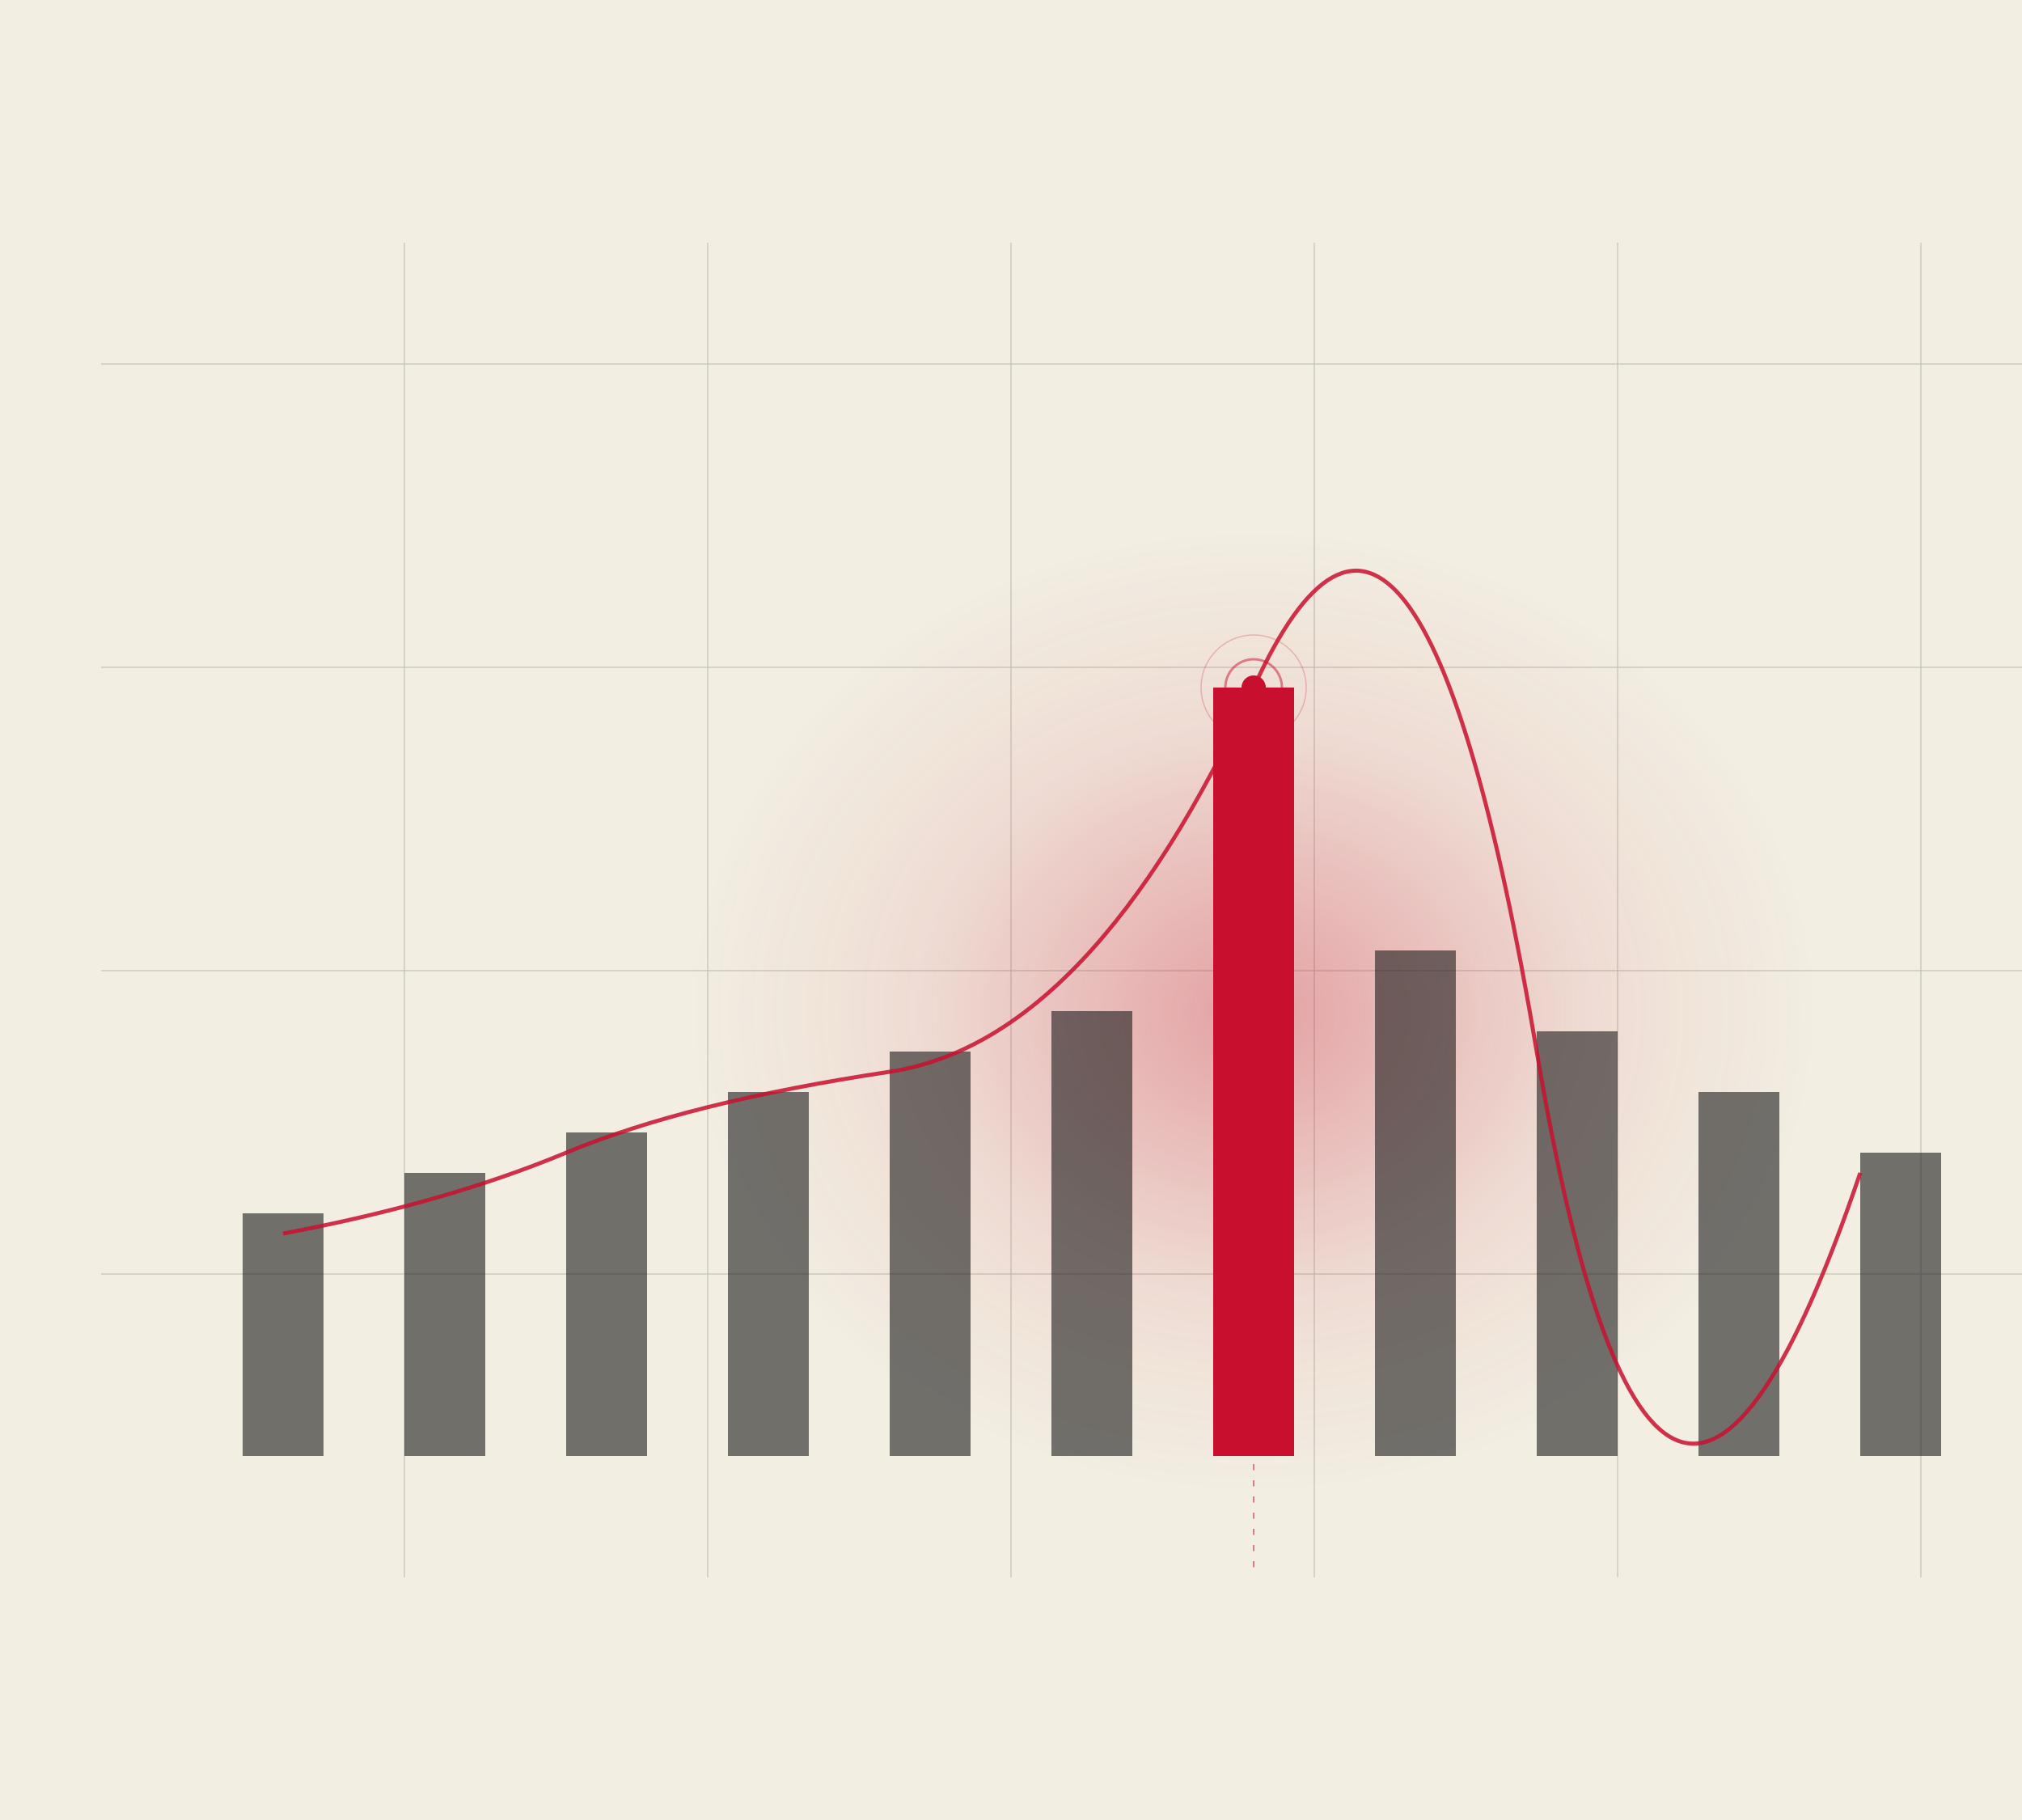
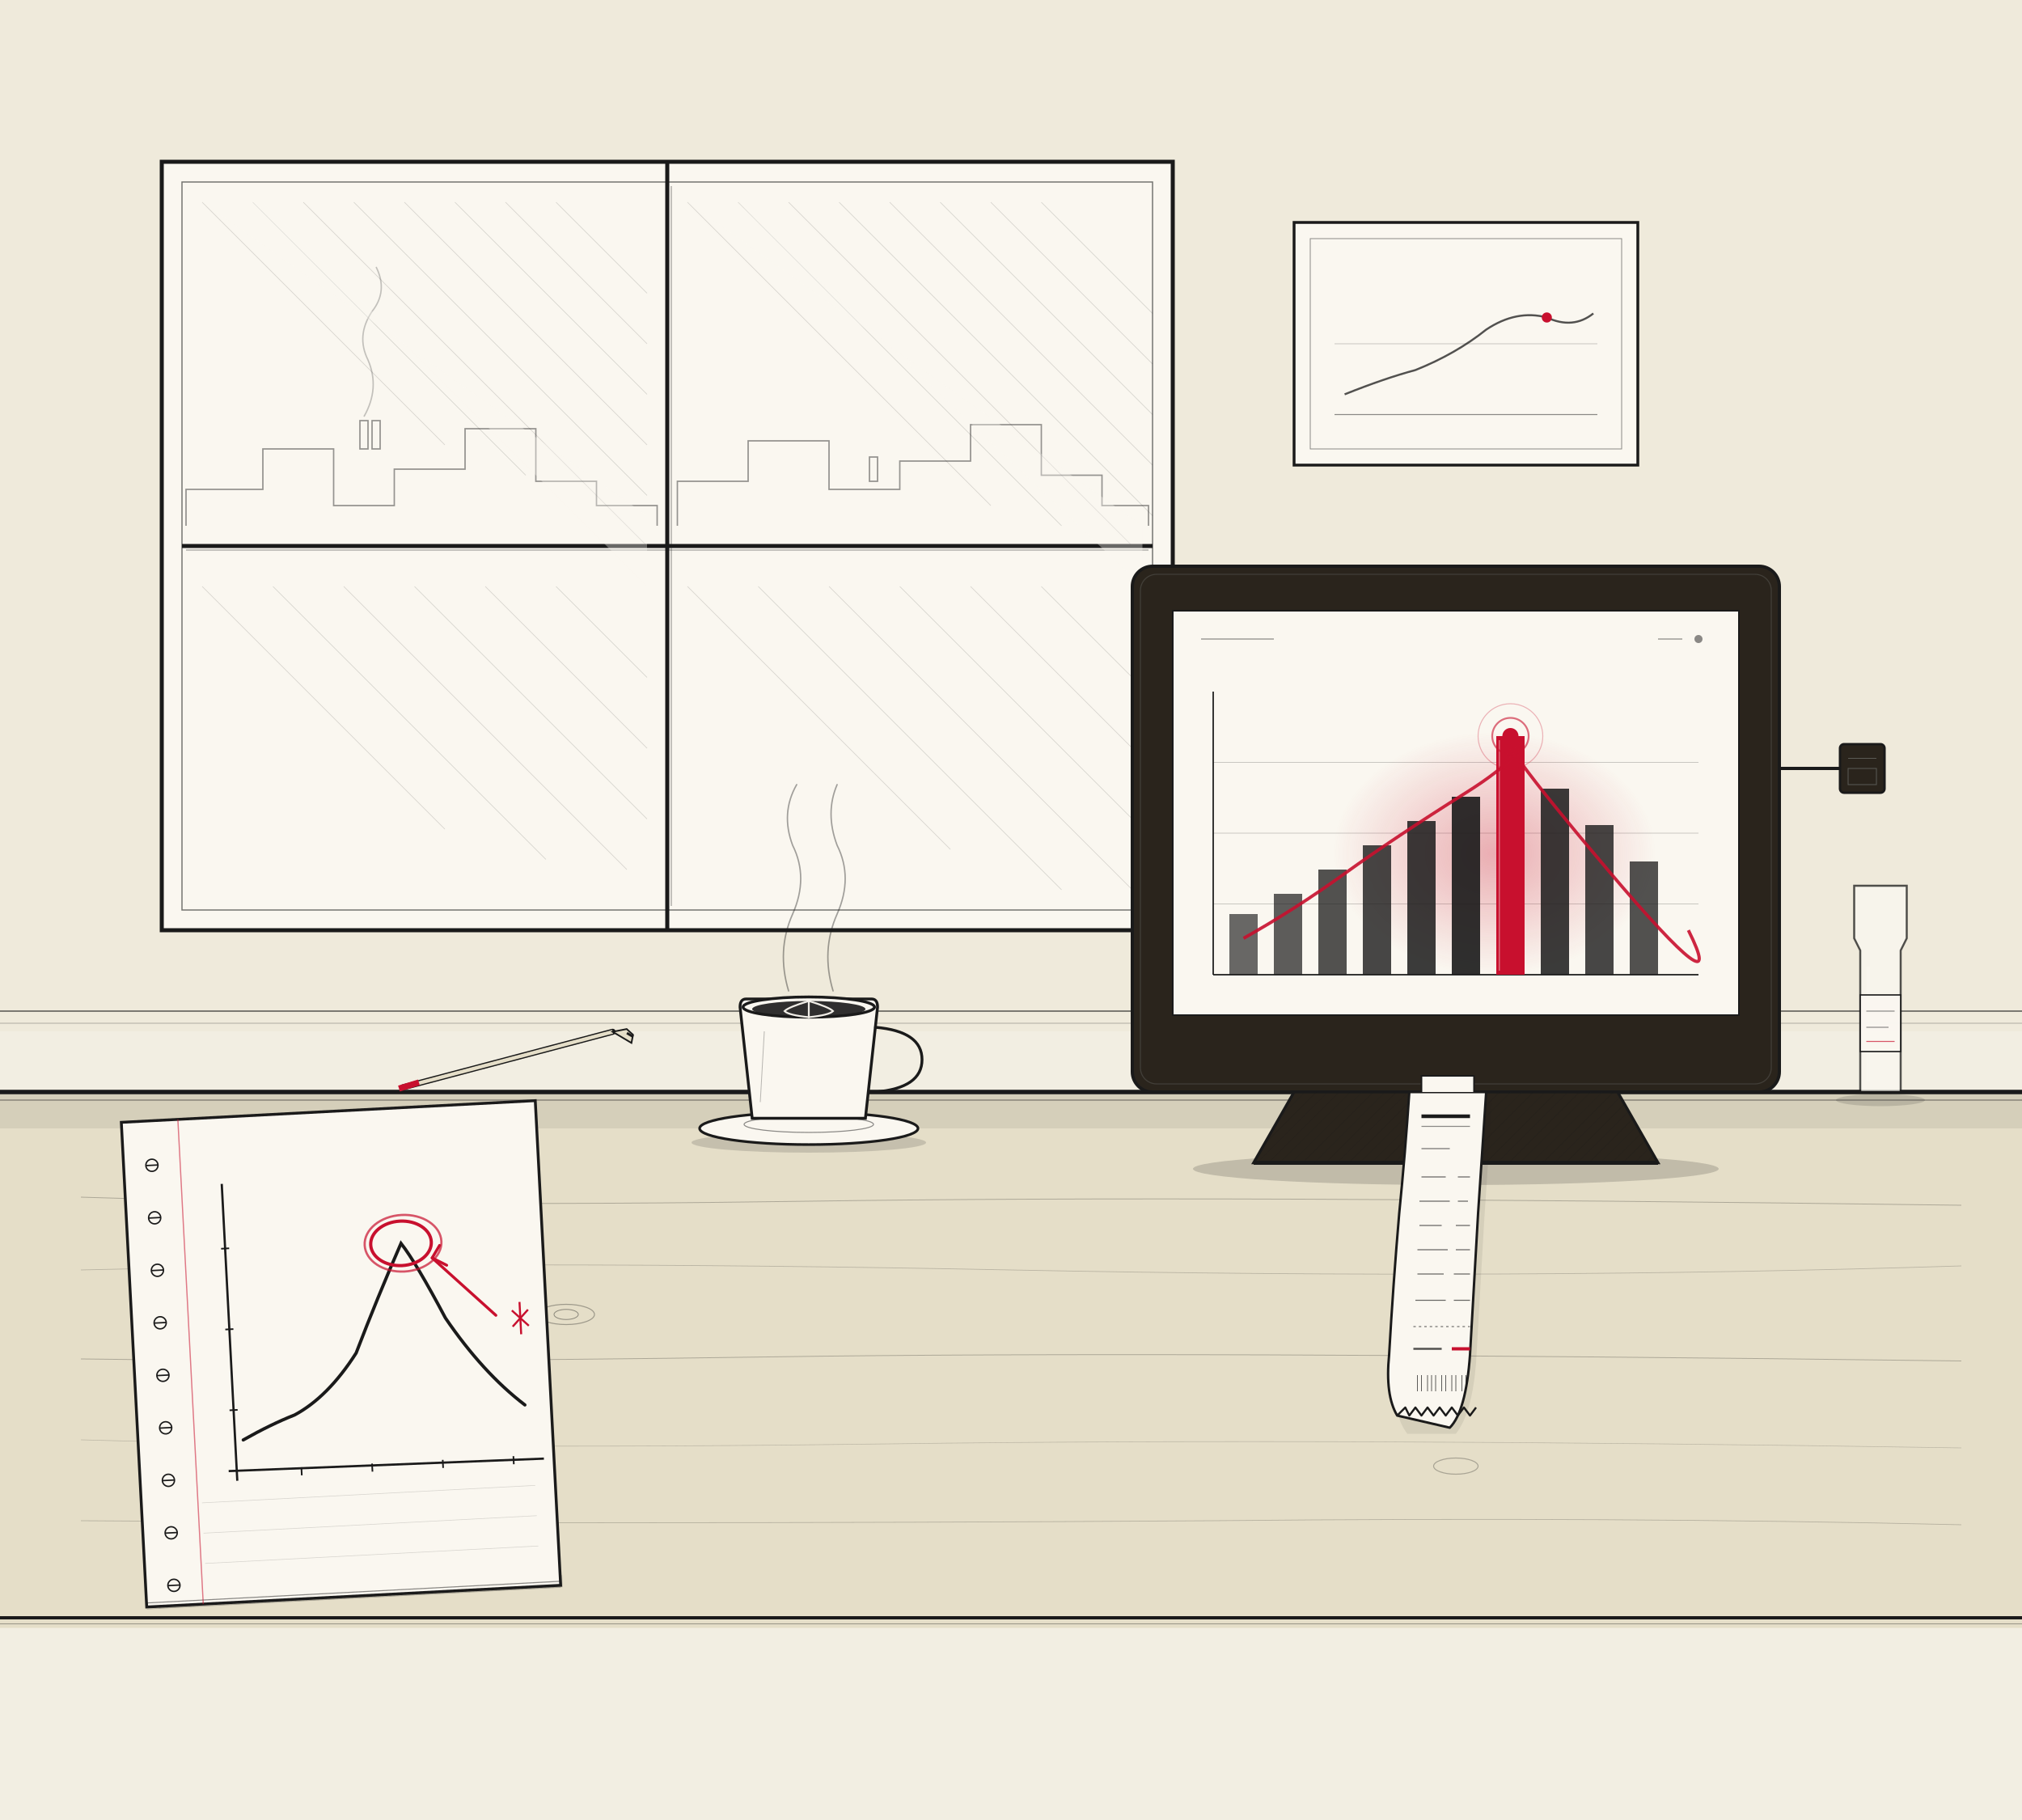
- <svg xmlns="http://www.w3.org/2000/svg" viewBox="0 0 1000 900" preserveAspectRatio="xMidYMid slice" role="img" aria-label="Forecast chart with one peak highlighted">
+ <svg xmlns="http://www.w3.org/2000/svg" viewBox="0 0 1000 900" preserveAspectRatio="xMidYMid slice" role="img" aria-label="Café counter with a till showing a forecast and a notebook with the peak circled">
  <defs>
-     <radialGradient id="peakHalo" cx="50%" cy="50%" r="50%">
-       <stop offset="0%" stop-color="#C8102E" stop-opacity="0.35" />
-       <stop offset="60%" stop-color="#C8102E" stop-opacity="0.08" />
+     <radialGradient id="peakGlow" cx="50%" cy="50%" r="50%">
+       <stop offset="0%" stop-color="#C8102E" stop-opacity="0.32" />
      <stop offset="100%" stop-color="#C8102E" stop-opacity="0" />
    </radialGradient>
+     <pattern id="hatchFine" patternUnits="userSpaceOnUse" width="4" height="4" patternTransform="rotate(45)">
+       <line x1="0" y1="0" x2="0" y2="4" stroke="#1A1A1A" stroke-width="0.4" />
+     </pattern>
  </defs>
-   <rect x="0" y="0" width="1000" height="900" fill="#F2EEE2" />
-   <g opacity="0.3" stroke="#5A5A55" stroke-width="0.5" fill="none">
-     <line x1="50" y1="180" x2="1000" y2="180" />
-     <line x1="50" y1="330" x2="1000" y2="330" />
-     <line x1="50" y1="480" x2="1000" y2="480" />
-     <line x1="50" y1="630" x2="1000" y2="630" />
-     <line x1="200" y1="120" x2="200" y2="780" />
-     <line x1="350" y1="120" x2="350" y2="780" />
-     <line x1="500" y1="120" x2="500" y2="780" />
-     <line x1="650" y1="120" x2="650" y2="780" />
-     <line x1="800" y1="120" x2="800" y2="780" />
-     <line x1="950" y1="120" x2="950" y2="780" />
-   </g>
-   <ellipse cx="620" cy="500" rx="280" ry="240" fill="url(#peakHalo)" />
-   <g opacity="0.6">
-     <rect x="120" y="600" width="40" height="120" fill="#1A1A1A" />
-     <rect x="200" y="580" width="40" height="140" fill="#1A1A1A" />
-     <rect x="280" y="560" width="40" height="160" fill="#1A1A1A" />
-     <rect x="360" y="540" width="40" height="180" fill="#1A1A1A" />
-     <rect x="440" y="520" width="40" height="200" fill="#1A1A1A" />
-     <rect x="520" y="500" width="40" height="220" fill="#1A1A1A" />
-   </g>
-   <rect x="600" y="340" width="40" height="380" fill="#C8102E" />
-   <g opacity="0.6">
-     <rect x="680" y="470" width="40" height="250" fill="#1A1A1A" />
-     <rect x="760" y="510" width="40" height="210" fill="#1A1A1A" />
-     <rect x="840" y="540" width="40" height="180" fill="#1A1A1A" />
-     <rect x="920" y="570" width="40" height="150" fill="#1A1A1A" />
-   </g>
-   <line x1="620" y1="340" x2="620" y2="780" stroke="#C8102E" stroke-width="0.75" stroke-dasharray="3 5" opacity="0.55" />
-   <path d="M 140,610 Q 220,595 280,570 T 440,530 T 620,340 T 760,520 T 920,580" stroke="#C8102E" stroke-width="2" fill="none" opacity="0.85" />
-   <circle cx="620" cy="340" r="6" fill="#C8102E" />
-   <circle cx="620" cy="340" r="14" fill="none" stroke="#C8102E" stroke-width="1.2" opacity="0.5" />
-   <circle cx="620" cy="340" r="26" fill="none" stroke="#C8102E" stroke-width="0.6" opacity="0.25" />
+   <rect width="1000" height="900" fill="#F2EEE2" />
+   <rect x="0" y="0" width="1000" height="510" fill="#EBE5D3" opacity="0.5" />
+   <line x1="0" y1="500" x2="1000" y2="500" stroke="#1A1A1A" stroke-width="0.8" opacity="0.55" />
+   <line x1="0" y1="506" x2="1000" y2="506" stroke="#1A1A1A" stroke-width="0.3" opacity="0.4" />
+   <g>
+     <rect x="80" y="80" width="500" height="380" stroke="#1A1A1A" stroke-width="2" fill="#FAF7F0" />
+     <rect x="90" y="90" width="480" height="360" stroke="#1A1A1A" stroke-width="0.6" fill="none" opacity="0.6" />
+     <line x1="330" y1="80" x2="330" y2="460" stroke="#1A1A1A" stroke-width="2" />
+     <line x1="90" y1="270" x2="570" y2="270" stroke="#1A1A1A" stroke-width="2" />
+     <line x1="332" y1="92" x2="332" y2="448" stroke="#1A1A1A" stroke-width="0.4" opacity="0.5" />
+     <line x1="92" y1="272" x2="568" y2="272" stroke="#1A1A1A" stroke-width="0.4" opacity="0.5" />
+   </g>
+   <g stroke="#1A1A1A" stroke-width="0.7" fill="none" opacity="0.45">
+     <path d="M 92,260 L 92,242 L 130,242 L 130,222 L 165,222 L 165,250 L 195,250 L 195,232 L 230,232 L 230,212 L 265,212 L 265,238 L 295,238 L 295,250 L 325,250 L 325,260" />
+     <path d="M 335,260 L 335,238 L 370,238 L 370,218 L 410,218 L 410,242 L 445,242 L 445,228 L 480,228 L 480,210 L 515,210 L 515,235 L 545,235 L 545,250 L 568,250 L 568,260" />
+     <rect x="178" y="208" width="4" height="14" />
+     <rect x="184" y="208" width="4" height="14" />
+     <rect x="430" y="226" width="4" height="12" />
+     <path d="M 180,206 Q 188,192 182,178 Q 176,166 184,154 Q 192,144 186,132" opacity="0.55" />
+   </g>
+   <g stroke="#1A1A1A" stroke-width="0.35" opacity="0.16">
+     <line x1="100" y1="100" x2="220" y2="220" />
+     <line x1="125" y1="100" x2="260" y2="235" />
+     <line x1="150" y1="100" x2="320" y2="270" />
+     <line x1="175" y1="100" x2="320" y2="245" />
+     <line x1="200" y1="100" x2="320" y2="220" />
+     <line x1="225" y1="100" x2="320" y2="195" />
+     <line x1="250" y1="100" x2="320" y2="170" />
+     <line x1="275" y1="100" x2="320" y2="145" />
+     <line x1="340" y1="100" x2="490" y2="250" />
+     <line x1="365" y1="100" x2="525" y2="260" />
+     <line x1="390" y1="100" x2="560" y2="270" />
+     <line x1="415" y1="100" x2="570" y2="255" />
+     <line x1="440" y1="100" x2="570" y2="230" />
+     <line x1="465" y1="100" x2="570" y2="205" />
+     <line x1="490" y1="100" x2="570" y2="180" />
+     <line x1="515" y1="100" x2="570" y2="155" />
+     <line x1="100" y1="290" x2="220" y2="410" />
+     <line x1="135" y1="290" x2="270" y2="425" />
+     <line x1="170" y1="290" x2="310" y2="430" />
+     <line x1="205" y1="290" x2="320" y2="405" />
+     <line x1="240" y1="290" x2="320" y2="370" />
+     <line x1="275" y1="290" x2="320" y2="335" />
+     <line x1="340" y1="290" x2="470" y2="420" />
+     <line x1="375" y1="290" x2="525" y2="440" />
+     <line x1="410" y1="290" x2="565" y2="445" />
+     <line x1="445" y1="290" x2="570" y2="415" />
+     <line x1="480" y1="290" x2="570" y2="380" />
+     <line x1="515" y1="290" x2="570" y2="345" />
+   </g>
+   <path d="M 100,100 L 130,100 L 320,290 L 320,255 Z" fill="#FAF7F0" opacity="0.35" />
+   <path d="M 340,100 L 365,100 L 565,290 L 565,260 Z" fill="#FAF7F0" opacity="0.35" />
+   <g transform="translate(640, 110)">
+     <rect x="0" y="0" width="170" height="120" stroke="#1A1A1A" stroke-width="1.4" fill="#FAF7F0" />
+     <rect x="8" y="8" width="154" height="104" stroke="#1A1A1A" stroke-width="0.4" fill="none" opacity="0.5" />
+     <g transform="translate(20, 25)">
+       <line x1="0" y1="70" x2="130" y2="70" stroke="#1A1A1A" stroke-width="0.5" opacity="0.5" />
+       <line x1="0" y1="35" x2="130" y2="35" stroke="#1A1A1A" stroke-width="0.3" opacity="0.3" />
+       <path d="M 5,60 Q 25,52 40,48 Q 60,40 75,28 Q 90,18 105,22 Q 118,28 128,20" stroke="#1A1A1A" stroke-width="1" fill="none" opacity="0.75" />
+       <circle cx="105" cy="22" r="2.5" fill="#C8102E" />
+     </g>
+   </g>
+   <rect x="0" y="540" width="1000" height="265" fill="#E5DEC8" />
+   <line x1="0" y1="540" x2="1000" y2="540" stroke="#1A1A1A" stroke-width="2.2" />
+   <line x1="0" y1="544" x2="1000" y2="544" stroke="#1A1A1A" stroke-width="0.5" opacity="0.5" />
+   <rect x="0" y="540" width="1000" height="18" fill="#1A1A1A" opacity="0.08" />
+   <g stroke="#1A1A1A" fill="none">
+     <path d="M 40,592 Q 200,597 400,594 Q 600,591 970,596" stroke-width="0.4" opacity="0.28" />
+     <path d="M 40,628 Q 250,623 500,628 Q 750,633 970,626" stroke-width="0.35" opacity="0.22" />
+     <path d="M 40,672 Q 180,674 380,671 Q 580,668 970,673" stroke-width="0.4" opacity="0.28" />
+     <path d="M 40,712 Q 220,717 440,714 Q 660,711 970,716" stroke-width="0.3" opacity="0.2" />
+     <path d="M 40,752 Q 300,754 600,752 Q 800,750 970,754" stroke-width="0.35" opacity="0.24" />
+     <ellipse cx="280" cy="650" rx="14" ry="5" stroke-width="0.5" opacity="0.35" />
+     <ellipse cx="280" cy="650" rx="6" ry="2.5" stroke-width="0.4" opacity="0.45" />
+     <ellipse cx="720" cy="725" rx="11" ry="4" stroke-width="0.5" opacity="0.3" />
+   </g>
+   <line x1="0" y1="800" x2="1000" y2="800" stroke="#1A1A1A" stroke-width="1.6" />
+   <line x1="0" y1="803" x2="1000" y2="803" stroke="#1A1A1A" stroke-width="0.3" opacity="0.5" />
+   <g transform="translate(560, 280)">
+     <ellipse cx="160" cy="298" rx="130" ry="8" fill="#1A1A1A" opacity="0.18" />
+     <rect x="0" y="0" width="320" height="260" rx="10" fill="#2A241C" stroke="#1A1A1A" stroke-width="1.6" />
+     <rect x="4" y="4" width="312" height="252" rx="8" stroke="#5A5A55" stroke-width="0.5" fill="none" opacity="0.5" />
+     <path d="M 80,260 L 60,295 L 260,295 L 240,260 Z" fill="#2A241C" stroke="#1A1A1A" stroke-width="1.4" />
+     <line x1="60" y1="295" x2="260" y2="295" stroke="#1A1A1A" stroke-width="2" />
+     <path d="M 80,260 L 60,295 L 260,295 L 240,260 Z" fill="url(#hatchFine)" opacity="0.35" />
+     <rect x="20" y="22" width="280" height="200" fill="#FAF7F0" stroke="#1A1A1A" stroke-width="0.8" />
+     <g transform="translate(20, 22)">
+       <line x1="14" y1="14" x2="50" y2="14" stroke="#1A1A1A" stroke-width="0.5" opacity="0.5" />
+       <circle cx="260" cy="14" r="2" fill="#1A1A1A" opacity="0.5" />
+       <line x1="240" y1="14" x2="252" y2="14" stroke="#1A1A1A" stroke-width="0.5" opacity="0.5" />
+       <line x1="20" y1="180" x2="260" y2="180" stroke="#1A1A1A" stroke-width="0.7" />
+       <line x1="20" y1="40" x2="20" y2="180" stroke="#1A1A1A" stroke-width="0.7" />
+       <g opacity="0.22" stroke="#1A1A1A" stroke-width="0.4" fill="none">
+         <line x1="20" y1="75" x2="260" y2="75" />
+         <line x1="20" y1="110" x2="260" y2="110" />
+         <line x1="20" y1="145" x2="260" y2="145" />
+       </g>
+       <ellipse cx="159" cy="120" rx="80" ry="60" fill="url(#peakGlow)" />
+       <g>
+         <rect x="28" y="150" width="14" height="30" fill="#1A1A1A" opacity="0.65" />
+         <rect x="50" y="140" width="14" height="40" fill="#1A1A1A" opacity="0.7" />
+         <rect x="72" y="128" width="14" height="52" fill="#1A1A1A" opacity="0.75" />
+         <rect x="94" y="116" width="14" height="64" fill="#1A1A1A" opacity="0.8" />
+         <rect x="116" y="104" width="14" height="76" fill="#1A1A1A" opacity="0.85" />
+         <rect x="138" y="92" width="14" height="88" fill="#1A1A1A" opacity="0.9" />
+       </g>
+       <rect x="160" y="62" width="14" height="118" fill="#C8102E" />
+       <line x1="161.5" y1="64" x2="161.5" y2="178" stroke="#FAF7F0" stroke-width="0.6" opacity="0.4" />
+       <g>
+         <rect x="182" y="88" width="14" height="92" fill="#1A1A1A" opacity="0.85" />
+         <rect x="204" y="106" width="14" height="74" fill="#1A1A1A" opacity="0.8" />
+         <rect x="226" y="124" width="14" height="56" fill="#1A1A1A" opacity="0.75" />
+       </g>
+       <path d="M 35,162 Q 60,148 85,130 T 145,90 T 167,62 T 215,128 T 255,158" stroke="#C8102E" stroke-width="1.6" fill="none" opacity="0.9" />
+       <circle cx="167" cy="62" r="4" fill="#C8102E" />
+       <circle cx="167" cy="62" r="9" fill="none" stroke="#C8102E" stroke-width="0.9" opacity="0.6" />
+       <circle cx="167" cy="62" r="16" fill="none" stroke="#C8102E" stroke-width="0.5" opacity="0.3" />
+     </g>
+     <line x1="320" y1="100" x2="350" y2="100" stroke="#1A1A1A" stroke-width="1.6" />
+     <rect x="350" y="88" width="22" height="24" rx="2" fill="#2A241C" stroke="#1A1A1A" stroke-width="1.2" />
+     <line x1="354" y1="95" x2="368" y2="95" stroke="#5A5A55" stroke-width="0.4" />
+     <rect x="354" y="100" width="14" height="8" stroke="#5A5A55" stroke-width="0.4" fill="none" />
+   </g>
+   <g transform="translate(60, 555) rotate(-3)">
+     <rect x="6" y="235" width="200" height="6" fill="#1A1A1A" opacity="0.15" />
+     <rect x="0" y="0" width="205" height="240" fill="#FAF7F0" stroke="#1A1A1A" stroke-width="1.4" />
+     <line x1="0" y1="238" x2="205" y2="238" stroke="#1A1A1A" stroke-width="0.5" opacity="0.5" />
+     <line x1="0" y1="241" x2="205" y2="241" stroke="#1A1A1A" stroke-width="0.3" opacity="0.3" />
+     <g stroke="#5A5A55" stroke-width="0.3" opacity="0.22">
+       <line x1="30" y1="190" x2="195" y2="190" />
+       <line x1="30" y1="205" x2="195" y2="205" />
+       <line x1="30" y1="220" x2="195" y2="220" />
+     </g>
+     <line x1="28" y1="0" x2="28" y2="240" stroke="#C8102E" stroke-width="0.6" opacity="0.55" />
+     <g stroke="#1A1A1A" stroke-width="0.7" fill="none">
+       <circle cx="14" cy="22" r="3" />
+       <circle cx="14" cy="48" r="3" />
+       <circle cx="14" cy="74" r="3" />
+       <circle cx="14" cy="100" r="3" />
+       <circle cx="14" cy="126" r="3" />
+       <circle cx="14" cy="152" r="3" />
+       <circle cx="14" cy="178" r="3" />
+       <circle cx="14" cy="204" r="3" />
+       <circle cx="14" cy="230" r="3" />
+       <line x1="11" y1="22" x2="17" y2="22" />
+       <line x1="11" y1="48" x2="17" y2="48" />
+       <line x1="11" y1="74" x2="17" y2="74" />
+       <line x1="11" y1="100" x2="17" y2="100" />
+       <line x1="11" y1="126" x2="17" y2="126" />
+       <line x1="11" y1="152" x2="17" y2="152" />
+       <line x1="11" y1="178" x2="17" y2="178" />
+       <line x1="11" y1="204" x2="17" y2="204" />
+       <line x1="11" y1="230" x2="17" y2="230" />
+     </g>
+     <g transform="translate(40, 25)">
+       <path d="M 8,155 L 8,8" stroke="#1A1A1A" stroke-width="1.1" fill="none" />
+       <path d="M 4,150 L 160,152" stroke="#1A1A1A" stroke-width="1.1" fill="none" />
+       <g stroke="#1A1A1A" stroke-width="0.8">
+         <line x1="6" y1="40" x2="10" y2="40" />
+         <line x1="6" y1="80" x2="10" y2="80" />
+         <line x1="6" y1="120" x2="10" y2="120" />
+         <line x1="40" y1="150" x2="40" y2="154" />
+         <line x1="75" y1="150" x2="75" y2="154" />
+         <line x1="110" y1="150" x2="110" y2="154" />
+         <line x1="145" y1="150" x2="145" y2="154" />
+       </g>
+       <path d="M 12,135 Q 26,128 38,124 Q 55,116 70,95 Q 82,68 95,42 Q 102,52 115,80 Q 132,108 152,125" stroke="#1A1A1A" stroke-width="1.6" fill="none" stroke-linecap="round" />
+       <ellipse cx="95" cy="42" rx="15" ry="11" stroke="#C8102E" stroke-width="1.6" fill="none" />
+       <ellipse cx="96" cy="42" rx="19" ry="14" stroke="#C8102E" stroke-width="1.1" fill="none" opacity="0.7" />
+       <path d="M 140,80 Q 122,62 110,50" stroke="#C8102E" stroke-width="1.4" fill="none" stroke-linecap="round" />
+       <path d="M 110,50 L 117,54 M 110,50 L 114,44" stroke="#C8102E" stroke-width="1.4" fill="none" stroke-linecap="round" />
+       <g stroke="#C8102E" stroke-width="1" fill="none">
+         <line x1="148" y1="78" x2="156" y2="86" />
+         <line x1="156" y1="78" x2="148" y2="86" />
+         <line x1="152" y1="74" x2="152" y2="90" />
+       </g>
+     </g>
+   </g>
+   <g transform="translate(60, 555) rotate(-3)">
+     <line x1="140" y1="-10" x2="245" y2="-32" stroke="#1A1A1A" stroke-width="3" stroke-linecap="round" />
+     <line x1="140" y1="-10" x2="245" y2="-32" stroke="#E5DEC8" stroke-width="1.8" />
+     <path d="M 245,-32 L 252,-33 L 255,-30 L 254,-26 Z" fill="#E5DEC8" stroke="#1A1A1A" stroke-width="0.8" />
+     <path d="M 252,-31 L 255,-29" stroke="#1A1A1A" stroke-width="1.2" />
+     <line x1="138" y1="-9.5" x2="148" y2="-12" stroke="#C8102E" stroke-width="3" />
+   </g>
+   <g transform="translate(400, 0)">
+     <ellipse cx="0" cy="565" rx="58" ry="5" fill="#1A1A1A" opacity="0.16" />
+     <ellipse cx="0" cy="558" rx="54" ry="8" fill="#FAF7F0" stroke="#1A1A1A" stroke-width="1.3" />
+     <ellipse cx="0" cy="556" rx="32" ry="4" stroke="#1A1A1A" stroke-width="0.5" fill="none" opacity="0.5" />
+     <path d="M -28,553 L -34,498 Q -34,494 -31,494 L 31,494 Q 34,494 34,498 L 28,553 Z" fill="#FAF7F0" stroke="#1A1A1A" stroke-width="1.4" />
+     <ellipse cx="0" cy="498" rx="32.5" ry="5" fill="#FAF7F0" stroke="#1A1A1A" stroke-width="1.4" />
+     <ellipse cx="0" cy="499" rx="28" ry="4" fill="#1A1A1A" opacity="0.9" />
+     <g stroke="#FAF7F0" stroke-width="0.9" fill="none" opacity="0.95" stroke-linecap="round">
+       <path d="M 0,495 Q -10,498 -12,500 Q -10,502 0,503" />
+       <path d="M 0,495 Q 10,498 12,500 Q 10,502 0,503" />
+       <line x1="0" y1="495" x2="0" y2="503" />
+     </g>
+     <path d="M 33,508 Q 56,510 56,524 Q 56,538 33,540" fill="none" stroke="#1A1A1A" stroke-width="1.4" stroke-linecap="round" />
+     <line x1="-22" y1="510" x2="-24" y2="545" stroke="#1A1A1A" stroke-width="0.4" opacity="0.3" />
+     <g stroke="#1A1A1A" stroke-width="0.7" fill="none" opacity="0.4" stroke-linecap="round">
+       <path d="M -10,490 Q -16,470 -8,452 Q 0,434 -8,418 Q -14,402 -6,388" />
+       <path d="M 12,490 Q 6,470 14,452 Q 22,434 14,418 Q 8,402 14,388" />
+     </g>
+   </g>
+   <g transform="translate(725, 540)">
+     <path d="M -28,0 Q -30,30 -33,60 Q -36,95 -38,130 Q -40,155 -32,165 L -8,165 Q 0,155 2,130 Q 4,95 6,60 Q 8,30 10,0 Z" fill="#1A1A1A" opacity="0.08" transform="translate(3, 4)" />
+     <path d="M -28,0              Q -30,30 -33,60              Q -36,95 -38,130              Q -40,150 -34,160              L -8,166              Q 0,158 2,130              Q 4,95 6,60              Q 8,30 10,0 Z" fill="#FAF7F0" stroke="#1A1A1A" stroke-width="1.2" stroke-linejoin="round" />
+     <path d="M 10,0 Q 8,30 6,60 Q 4,95 2,130" stroke="#1A1A1A" stroke-width="0.4" fill="none" opacity="0.55" />
+     <path d="M -22,0 L -22,-8 L 4,-8 L 4,0" fill="#FAF7F0" stroke="#1A1A1A" stroke-width="0.8" />
+     <line x1="-22" y1="12" x2="2" y2="12" stroke="#1A1A1A" stroke-width="1.8" />
+     <line x1="-22" y1="17" x2="2" y2="17" stroke="#1A1A1A" stroke-width="0.5" opacity="0.5" />
+     <line x1="-22" y1="28" x2="-8" y2="28" stroke="#1A1A1A" stroke-width="0.5" opacity="0.6" />
+     <g stroke="#1A1A1A" stroke-width="0.5" opacity="0.65">
+       <line x1="-22" y1="42" x2="-10" y2="42" />
+       <line x1="-4" y1="42" x2="2" y2="42" />
+       <line x1="-23" y1="54" x2="-8" y2="54" />
+       <line x1="-4" y1="54" x2="1" y2="54" />
+       <line x1="-23" y1="66" x2="-12" y2="66" />
+       <line x1="-5" y1="66" x2="2" y2="66" />
+       <line x1="-24" y1="78" x2="-9" y2="78" />
+       <line x1="-5" y1="78" x2="2" y2="78" />
+       <line x1="-24" y1="90" x2="-11" y2="90" />
+       <line x1="-6" y1="90" x2="2" y2="90" />
+       <line x1="-25" y1="103" x2="-10" y2="103" />
+       <line x1="-6" y1="103" x2="2" y2="103" />
+     </g>
+     <line x1="-26" y1="116" x2="2" y2="116" stroke="#1A1A1A" stroke-width="0.5" stroke-dasharray="1.2 1.5" opacity="0.6" />
+     <line x1="-26" y1="127" x2="-12" y2="127" stroke="#1A1A1A" stroke-width="1" opacity="0.75" />
+     <line x1="-7" y1="127" x2="2" y2="127" stroke="#C8102E" stroke-width="1.6" />
+     <g stroke="#1A1A1A" stroke-width="0.4" opacity="0.7">
+       <line x1="-24" y1="140" x2="-24" y2="148" />
+       <line x1="-22" y1="140" x2="-22" y2="148" />
+       <line x1="-19" y1="140" x2="-19" y2="148" />
+       <line x1="-17" y1="140" x2="-17" y2="148" />
+       <line x1="-15" y1="140" x2="-15" y2="148" />
+       <line x1="-12" y1="140" x2="-12" y2="148" />
+       <line x1="-10" y1="140" x2="-10" y2="148" />
+       <line x1="-7" y1="140" x2="-7" y2="148" />
+       <line x1="-5" y1="140" x2="-5" y2="148" />
+       <line x1="-2" y1="140" x2="-2" y2="148" />
+       <line x1="0" y1="140" x2="0" y2="148" />
+     </g>
+     <path d="M -34,160              L -30,156 L -28,160 L -25,156 L -22,160 L -19,156 L -16,160              L -13,156 L -10,160 L -7,156 L -4,160 L -1,156 L 2,160 L 5,156" stroke="#1A1A1A" stroke-width="1" fill="none" stroke-linejoin="round" />
+   </g>
+   <g transform="translate(920, 0)">
+     <ellipse cx="10" cy="544" rx="22" ry="3" fill="#1A1A1A" opacity="0.15" />
+     <path d="M 0,540 L 0,470 L -3,464 L -3,438 L 23,438 L 23,464 L 20,470 L 20,540 Z" fill="#FAF7F0" stroke="#1A1A1A" stroke-width="1" opacity="0.75" />
+     <line x1="4" y1="478" x2="4" y2="535" stroke="#FAF7F0" stroke-width="1.4" opacity="0.6" />
+     <rect x="0" y="492" width="20" height="28" stroke="#1A1A1A" stroke-width="0.7" fill="#FAF7F0" opacity="0.95" />
+     <line x1="3" y1="500" x2="17" y2="500" stroke="#1A1A1A" stroke-width="0.4" opacity="0.6" />
+     <line x1="3" y1="508" x2="14" y2="508" stroke="#1A1A1A" stroke-width="0.4" opacity="0.6" />
+     <line x1="3" y1="515" x2="17" y2="515" stroke="#C8102E" stroke-width="0.5" opacity="0.7" />
+   </g>
</svg>
